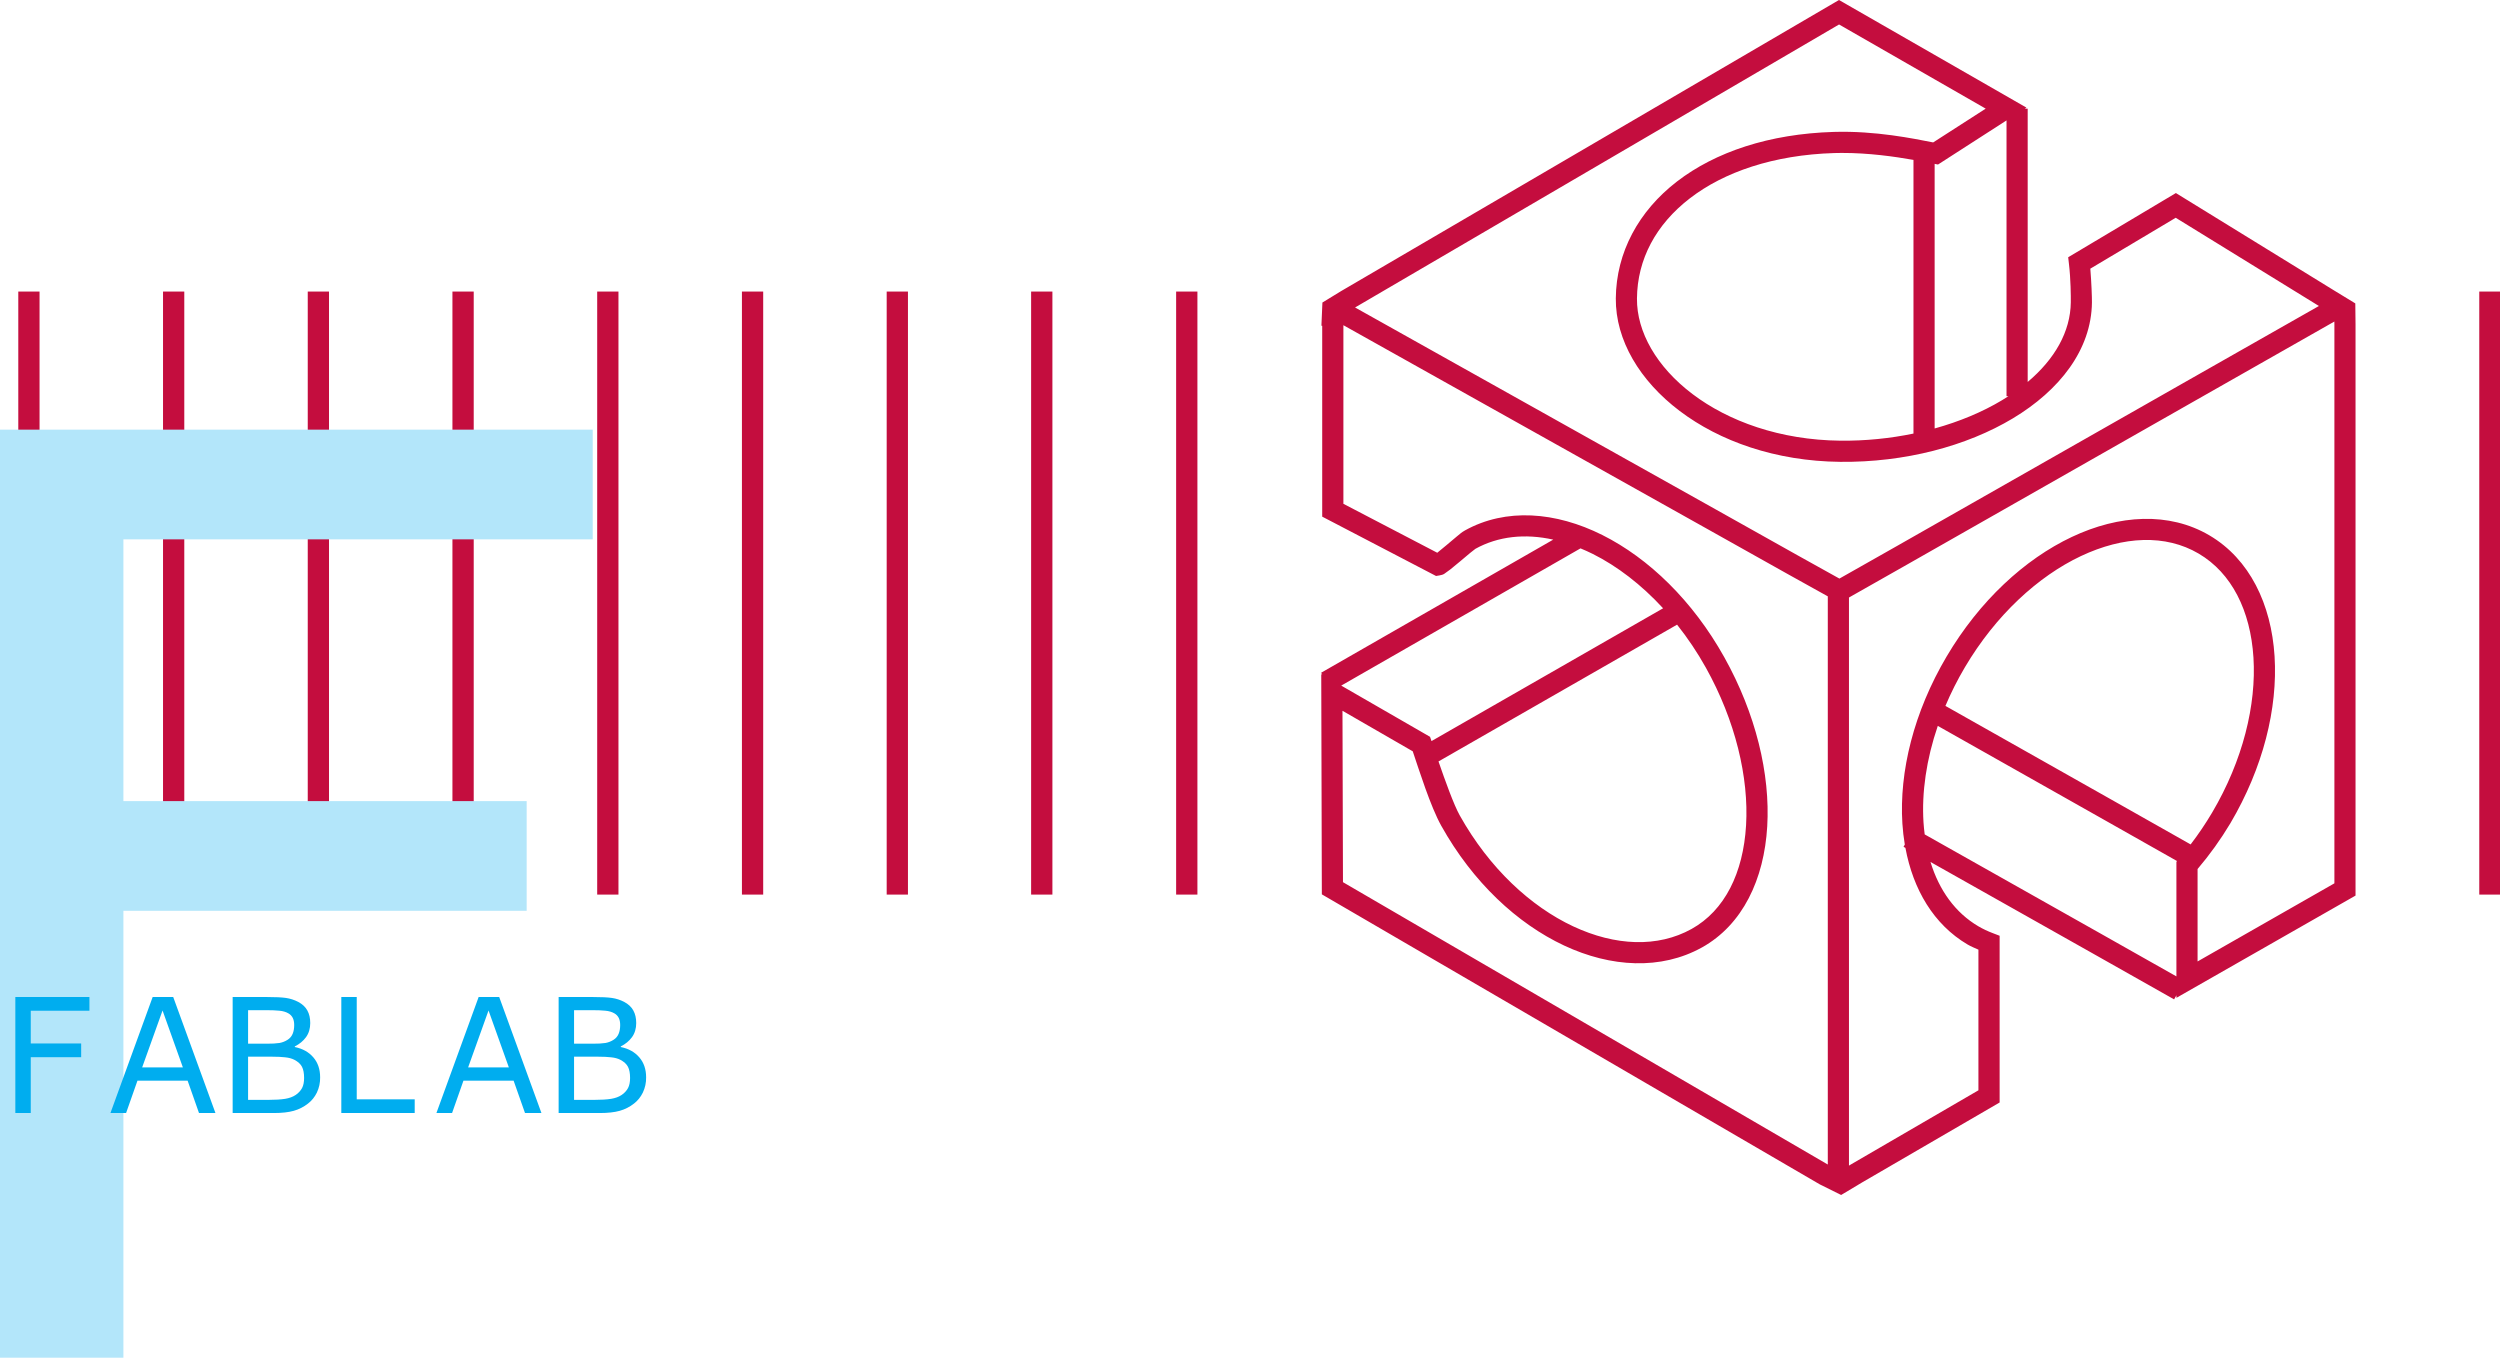
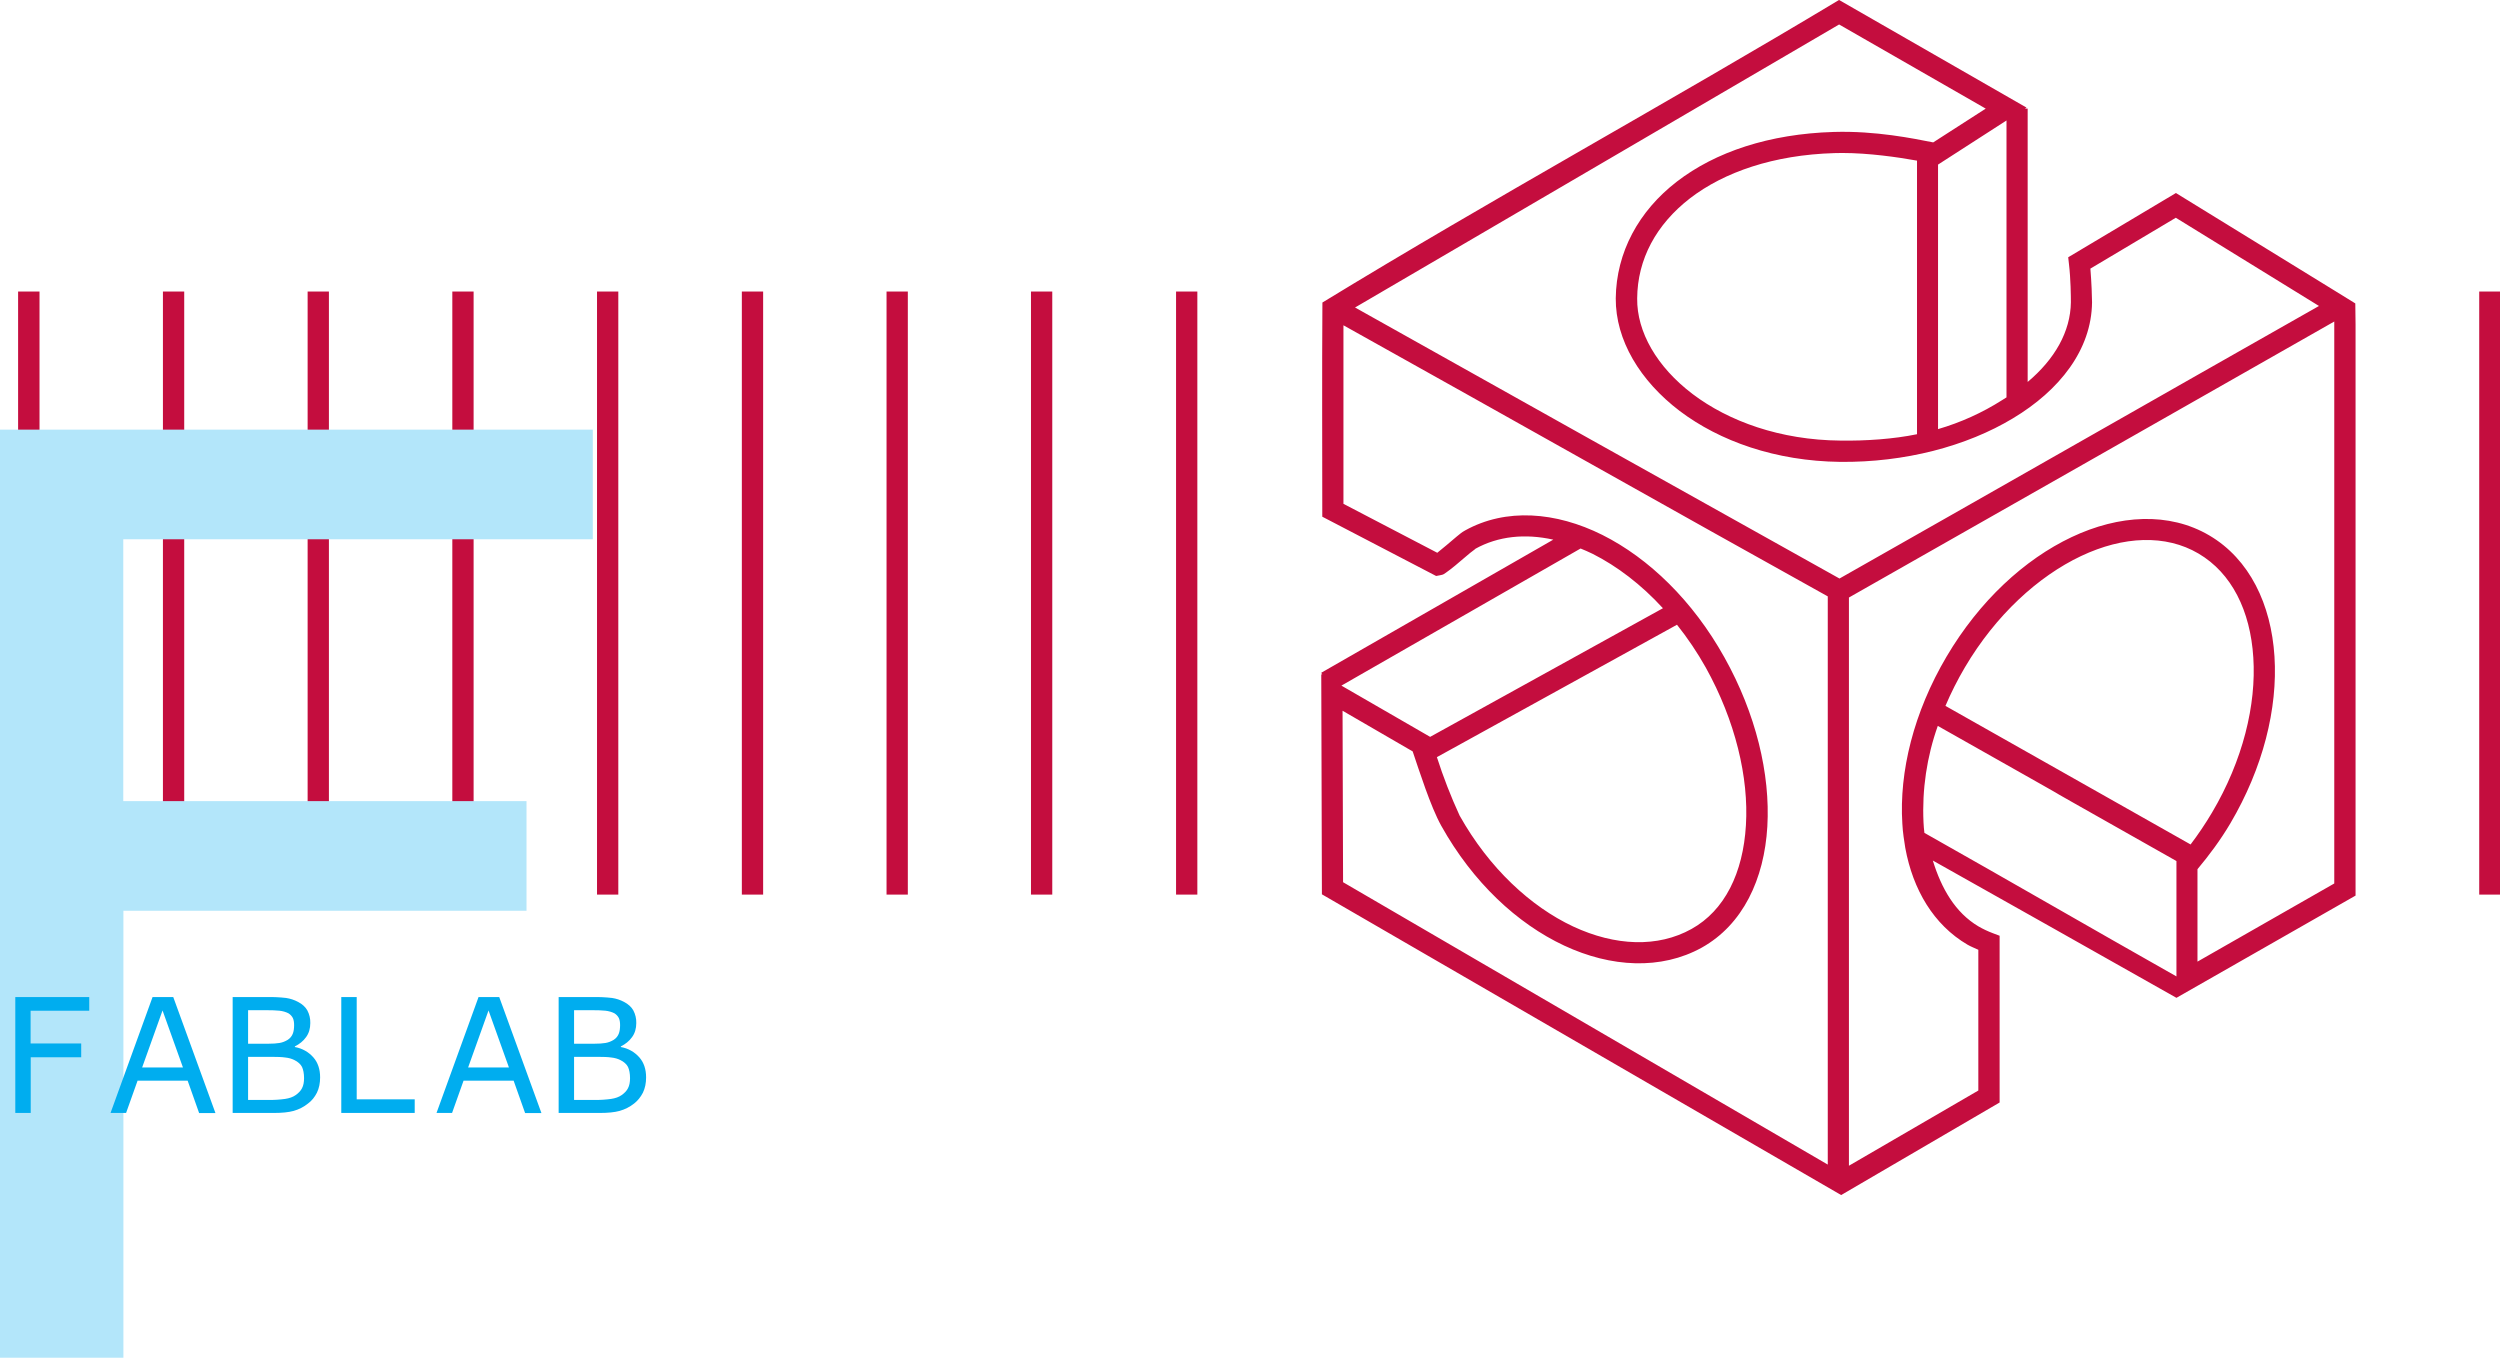
- <svg xmlns="http://www.w3.org/2000/svg" viewBox="0 0 196.104 106.5">
-   <path fill="#c40d3eff" d="M1.435 22.87v47.303h1.667V22.87H1.435zm11.353 0v47.303h1.668V22.87h-1.668zm11.352 0v47.303h1.668V22.87H24.14zm11.35 0v47.303h1.669V22.87H35.49zm11.355 0v47.303h1.668V22.87h-1.668zm11.353 0v47.303h1.668V22.87h-1.668zm11.355 0v47.303h1.668V22.87h-1.668zm11.33 0v47.303h1.669V22.87h-1.669zm11.375 0v47.303h1.669V22.87h-1.669zm102.22 0v47.303h1.669V22.87h-1.669z" />
-   <path fill="#b3e6faff" d="M46.495 42.307H9.68V62.84h31.633v8.604H9.68V106.5H0V33.702h46.495z" />
-   <path fill="#00adefff" d="M1.203 78.208v9.1h1.21v-4.382h3.954V81.85H2.413v-2.567h4.602v-1.075H1.203zm10.772 0-3.312 9.1H9.89l.892-2.537h3.936l.892 2.536h1.29l-3.313-9.1h-1.613zm6.275 0v9.1h3.226c.632 0 1.151-.058 1.559-.172a3.195 3.195 0 0 0 1.13-.574c.29-.224.52-.51.69-.856a2.67 2.67 0 0 0 .257-1.197c0-.632-.177-1.154-.531-1.565-.355-.416-.84-.687-1.455-.813v-.049c.367-.183.66-.426.88-.727.22-.306.33-.674.33-1.106 0-.383-.075-.711-.226-.984-.15-.277-.393-.503-.727-.679a3.033 3.033 0 0 0-.947-.305c-.33-.049-.827-.073-1.492-.073H18.25zm8.523 0v9.1h5.757v-1.076h-4.547v-8.024h-1.21zm10.772 0-3.312 9.1h1.228l.892-2.537h3.936l.893 2.536h1.289l-3.313-9.1h-1.613zm6.275 0v9.1h3.226c.632 0 1.151-.058 1.559-.172a3.197 3.197 0 0 0 1.13-.574c.29-.224.52-.51.69-.856a2.67 2.67 0 0 0 .258-1.197c0-.632-.178-1.154-.532-1.565-.354-.416-.84-.687-1.455-.813v-.049c.367-.183.66-.426.88-.727.22-.306.33-.674.33-1.106 0-.383-.075-.711-.226-.984-.15-.277-.393-.503-.727-.679a3.033 3.033 0 0 0-.947-.305c-.33-.049-.827-.073-1.491-.073H43.82zM19.46 79.24h1.442c.403 0 .741.013 1.014.042.273.024.506.092.697.202a.85.85 0 0 1 .354.366c.073.151.11.336.11.556 0 .265-.04.496-.122.691a.996.996 0 0 1-.403.47c-.192.123-.4.204-.624.245a5.856 5.856 0 0 1-.904.055H19.46v-2.627zm25.57 0h1.442c.403 0 .742.013 1.015.042.272.024.505.092.696.202a.851.851 0 0 1 .355.366c.073.151.11.336.11.556 0 .265-.041.496-.123.691a.996.996 0 0 1-.403.47c-.192.123-.4.204-.624.245a5.856 5.856 0 0 1-.904.055H45.03v-2.627zm-32.279.024 1.595 4.467H11.15l1.601-4.467zm25.57 0 1.595 4.467H36.72l1.601-4.467zM19.46 82.889h1.901c.4 0 .737.016 1.014.049.281.028.52.094.716.195.289.151.489.334.599.55s.164.507.164.874c0 .322-.052.585-.158.789a1.535 1.535 0 0 1-.502.543c-.215.147-.492.25-.83.306-.339.053-.773.08-1.302.08h-1.602v-3.386zm25.57 0h1.901c.4 0 .737.016 1.014.049.281.028.52.094.716.195.289.151.489.334.599.55s.164.507.164.874c0 .322-.052.585-.158.789a1.535 1.535 0 0 1-.502.543c-.215.147-.492.25-.83.306-.339.053-.773.08-1.302.08h-1.602v-3.386z" />
-   <path fill="#c40d3eff" d="m144.253 0-39.054 22.834-1.467.897-.078 1.821.062.004v14.97l8.93 4.655.274-.046c.349-.058.384-.142.496-.215.112-.073.222-.154.342-.247.24-.187.513-.416.789-.649s.551-.467.776-.652.452-.345.4-.316c1.798-.999 3.907-1.217 6.116-.727L103.632 52.77l.086.15-.077-.044.046 17.278 39.06 22.75 1.675.832 1.646-.985 10.786-6.27V73.403l-.535-.206a7.495 7.495 0 0 1-1.138-.54c-1.807-1.064-3.071-2.823-3.75-5.042l12.683 7.148 6.426 3.63.182-.323v.202l14.05-8.021V25.458l-.018-1.659-1.63-.994-12.444-7.662-8.448 5.036.061.537c.14 1.18.149 2.54.144 2.989-.024 2.318-1.264 4.471-3.382 6.256V8.524h-.228l.129-.083zm.006 1.92 11.502 6.602-4.12 2.65c-1.53-.297-4.507-.924-7.806-.824-5.054.152-9.283 1.574-12.288 3.888s-4.77 5.558-4.8 9.169c-.029 3.277 1.883 6.468 5.012 8.833s7.507 3.936 12.588 3.99c5.06.052 9.9-1.222 13.55-3.413 3.648-2.192 6.16-5.375 6.198-9.094.004-.409-.038-1.562-.127-2.647l6.699-3.992 11.232 6.92-10.787 6.13-22.305 12.693-4.52 2.56-3.257-1.812-6.381-3.578-28.355-15.876zm13.136 7.525V31.08h.147c-.164.106-.329.212-.5.314-1.532.92-3.33 1.673-5.286 2.216V12.854l.264.052zm-12.912 2.552c2.097-.005 4.113.282 5.613.546V34.01c-1.83.379-3.764.578-5.733.558-4.747-.05-8.784-1.528-11.6-3.657-2.815-2.128-4.38-4.878-4.357-7.493.026-3.085 1.489-5.81 4.155-7.865 2.667-2.054 6.553-3.403 11.323-3.547.2-.006.4-.009.599-.01zm38.628 13.225.003.246V69.29l-10.733 6.128v-7.25a26.703 26.703 0 0 0 2.568-3.581c2.579-4.365 3.728-9.03 3.472-13.11-.257-4.079-1.955-7.626-5.114-9.484-3.16-1.858-7.091-1.623-10.792.127-3.701 1.75-7.238 5.01-9.817 9.374-2.58 4.365-3.728 9.03-3.472 13.11.036.559.1 1.107.19 1.644l-.1.176.148.083c.602 3.261 2.22 6.018 4.876 7.581.276.162.566.276.851.404v11.033l-9.967 5.795-.188.113V46.87l4.59-2.602 22.308-12.693zm-77.733.288 28.458 15.934 6.385 3.58 3.154 1.754v44.569l-38.03-22.148-.039-13.445 5.512 3.18c.498 1.473 1.392 4.328 2.236 5.839 2.476 4.432 5.958 7.672 9.638 9.396 3.68 1.724 7.607 1.929 10.798.157h.004c3.218-1.79 4.887-5.372 5.13-9.495.243-4.123-.899-8.857-3.367-13.275-2.472-4.426-5.919-7.762-9.57-9.59s-7.566-2.14-10.769-.36c-.257.142-.411.284-.654.484-.243.2-.519.437-.79.665-.269.228-.533.448-.733.604l-7.363-3.84zm62.751 16.849c1.568-.043 3.042.303 4.336 1.065 2.59 1.522 4.068 4.471 4.3 8.158.232 3.687-.82 8.058-3.243 12.16a25.345 25.345 0 0 1-1.685 2.496l-5.956-3.368-13.28-7.498c.43-1.017.937-2.031 1.528-3.03 2.425-4.103 5.75-7.137 9.096-8.72 1.674-.79 3.336-1.221 4.904-1.263zm-44.151.656c.321.134.644.277.966.438 1.913.958 3.805 2.405 5.512 4.262l-18.167 10.417-.014-.041-.1-.294-6.967-4.017zm7.574 5.984a25.04 25.04 0 0 1 2.254 3.365c2.327 4.165 3.38 8.63 3.159 12.37-.22 3.74-1.67 6.687-4.28 8.138-2.64 1.465-5.967 1.346-9.286-.209-3.318-1.555-6.575-4.55-8.895-8.702-.467-.836-1.136-2.7-1.666-4.232zm20.451 7.941 13.062 7.375 5.706 3.227-.05.056v8.992l-5.791-3.272-13.954-7.866c-.04-.313-.073-.629-.094-.953-.146-2.328.221-4.926 1.121-7.559z" />
+ <svg xmlns="http://www.w3.org/2000/svg" viewBox="0 0 196.1 106.5">
+   <path fill="#c40d3eff" d="M144.25 0c-13.41 8.06-27.16 15.57-40.52 23.73-.04 5.6-.01 11.2-.01 16.8l8.93 4.65.27-.05c.35-.05.38-.14.5-.21l.34-.25c.24-.18.51-.41.79-.65l.77-.65c.23-.18.46-.34.4-.32 1.8-1 3.91-1.21 6.12-.72l-18.2 10.44.08.15-.08-.04.05 17.27 40.73 23.59 12.43-7.26V73.4l-.53-.2c-.4-.15-.78-.33-1.14-.54-1.8-1.07-2.89-2.95-3.57-5.16 6.38 3.58 12.75 7.18 19.11 10.77l14.05-8.02v-44.8l-.02-1.65-1.62-1-12.45-7.66-8.45 5.04.06.54c.14 1.18.15 2.54.15 2.99-.03 2.31-1.27 4.47-3.39 6.25V8.52h-.22l.13-.08L144.26 0zm.01 1.92 11.5 6.6-4.12 2.65c-1.53-.3-4.5-.92-7.8-.82-5.06.15-9.29 1.57-12.3 3.89-3 2.31-4.76 5.55-4.8 9.16-.02 3.28 1.9 6.47 5.02 8.84 3.13 2.36 7.5 3.93 12.59 3.99 5.06.05 9.9-1.22 13.55-3.42 3.65-2.19 6.16-5.37 6.2-9.09 0-.4-.04-1.56-.13-2.65l6.7-3.99L181.9 24c-12.7 7.2-26.46 15.06-37.61 21.38-13.09-7.3-26.73-14.95-38-21.26l37.97-22.2zm13.13 7.53v21.72l-.35.22a19.61 19.61 0 0 1-5.02 2.27V12.91l5.37-3.46zM144.5 12c2.09 0 4.37.33 5.87.6v21.46c-1.83.38-4.03.53-6 .5-4.74-.04-8.78-1.52-11.6-3.65-2.81-2.13-4.38-4.88-4.35-7.5.02-3.08 1.49-5.8 4.15-7.86 2.67-2.05 6.55-3.4 11.32-3.54l.6-.01zM1.42 22.87v47.3H3.1v-47.3H1.43zm11.36 0v47.3h1.67v-47.3h-1.67zm11.35 0v47.3h1.67v-47.3h-1.67zm11.35 0v47.3h1.67v-47.3h-1.67zm11.35 0v47.3h1.67v-47.3h-1.67zm11.36 0v47.3h1.67v-47.3H58.2zm11.35 0v47.3h1.67v-47.3h-1.67zm11.33 0v47.3h1.67v-47.3h-1.67zm11.38 0v47.3h1.67v-47.3h-1.67zm102.22 0v47.3h1.67v-47.3h-1.67zm-11.37 2.35V69.3l-10.73 6.13v-7.25c.92-1.1 1.8-2.28 2.57-3.58 2.58-4.37 3.73-9.03 3.47-13.11-.26-4.08-1.95-7.63-5.11-9.49-3.16-1.86-7.1-1.62-10.8.13-3.7 1.75-7.23 5-9.81 9.37-2.58 4.37-3.73 9.03-3.47 13.11.03.66.15 1.4.23 1.9.6 3.27 2.22 6.03 4.88 7.59.28.16.57.27.85.4v11.04l-10.15 5.9V46.87c13.93-7.91 24.57-13.97 38.07-21.65zm-77.73.29c13.77 7.68 25.7 14.43 38 21.27v44.57L105.35 69.2l-.04-13.45 5.5 3.19c.5 1.47 1.4 4.32 2.24 5.83 2.48 4.44 5.96 7.68 9.64 9.4 3.68 1.72 7.6 1.93 10.8.16 3.22-1.8 4.9-5.37 5.14-9.5.24-4.12-.9-8.86-3.37-13.27-2.47-4.43-5.92-7.77-9.57-9.6-3.65-1.82-7.57-2.13-10.77-.35-.26.14-.41.28-.66.48l-.79.67-.73.6-7.36-3.84V25.51zm62.75 16.85c1.57-.04 3.04.3 4.33 1.06 2.6 1.53 4.07 4.48 4.3 8.16.24 3.69-.81 8.06-3.24 12.16-.52.88-1.09 1.72-1.68 2.5L152.6 55.37c.43-1.01.94-2.03 1.53-3.03 2.42-4.1 5.75-7.13 9.1-8.72 1.67-.79 3.33-1.22 4.9-1.26zm-44.15.66c.32.13.64.27.97.43 1.9.96 3.8 2.4 5.5 4.26L112.18 57.8l-6.96-4.02 18.77-10.76zm7.57 5.98a25.02 25.02 0 0 1 2.26 3.36c2.32 4.17 3.38 8.63 3.15 12.37-.22 3.74-1.66 6.69-4.27 8.14-2.64 1.47-5.97 1.35-9.29-.2-3.32-1.56-6.58-4.56-8.9-8.7a40.67 40.67 0 0 1-1.78-4.58L131.55 49zM152 56.94c18.77 10.6-.04 0 18.72 10.6v9.05c-6.58-3.72-13.19-7.55-19.77-11.26-.04-.31-.05-.5-.07-.83a19.8 19.8 0 0 1 1.12-7.56z" />
+   <path fill="#b3e6faff" d="M46.5 42.3H9.67v20.54h31.63v8.6H9.68v35.06H0V33.7h46.5Z" />
+   <path fill="#00adefff" d="M1.2 78.2v9.1h1.21v-4.37h3.96v-1.08H2.4v-2.57h4.6v-1.07h-5.8zm10.77 0-3.3 9.1h1.22l.9-2.53h3.93l.9 2.54h1.28l-3.31-9.1h-1.62zm6.28 0v9.1h3.23c.63 0 1.15-.05 1.55-.16.42-.12.8-.31 1.13-.58.3-.22.52-.5.7-.85.17-.35.25-.75.25-1.2 0-.63-.17-1.16-.53-1.57a2.5 2.5 0 0 0-1.45-.81v-.05c.36-.18.66-.42.88-.73.22-.3.33-.67.33-1.1a2 2 0 0 0-.23-.99c-.15-.27-.4-.5-.73-.67-.3-.16-.61-.26-.94-.31a11.1 11.1 0 0 0-1.5-.07h-2.69zm8.52 0v9.1h5.76v-1.07h-4.55v-8.02h-1.2zm10.77 0-3.3 9.1h1.22l.9-2.53h3.93l.9 2.54h1.28l-3.31-9.1h-1.62zm6.28 0v9.1h3.23c.63 0 1.15-.05 1.55-.16.42-.12.8-.31 1.14-.58.28-.22.51-.5.69-.85.17-.35.25-.75.25-1.2 0-.63-.17-1.16-.53-1.57a2.5 2.5 0 0 0-1.45-.81v-.05c.36-.18.66-.42.88-.73.22-.3.33-.67.33-1.1a2 2 0 0 0-.23-.99c-.15-.27-.4-.5-.73-.67-.3-.16-.61-.26-.94-.31a11.1 11.1 0 0 0-1.5-.07h-2.69zm-24.36 1.04h1.44c.4 0 .74.01 1.02.04.27.03.5.1.7.2.16.1.27.22.35.37.07.15.1.34.1.56 0 .26-.03.5-.11.69a1 1 0 0 1-.4.47c-.2.12-.4.2-.63.24-.23.04-.53.06-.9.06h-1.57v-2.63zm25.57 0h1.44c.4 0 .74.01 1.02.04.27.03.5.1.7.2.16.1.27.22.35.37.07.15.1.34.1.56 0 .26-.03.5-.11.69a1 1 0 0 1-.4.47c-.2.12-.4.2-.63.24-.23.04-.53.06-.9.06h-1.57v-2.63zm-32.28.02 1.6 4.47h-3.2l1.6-4.47zm25.57 0 1.6 4.47h-3.2l1.6-4.47zM19.46 82.9h1.9c.4 0 .74.01 1.01.05.29.03.52.1.72.2.29.14.49.33.6.54.1.22.16.51.16.88 0 .32-.05.58-.16.79-.1.2-.27.38-.5.54-.21.15-.49.25-.83.3a8.7 8.7 0 0 1-1.3.08h-1.6V82.9zm25.57 0h1.9c.4 0 .74.01 1.01.05.29.03.52.1.72.2.29.14.49.33.6.54.1.22.16.51.16.88 0 .32-.05.58-.16.79-.1.2-.27.38-.5.54-.21.15-.49.25-.83.3a8.7 8.7 0 0 1-1.3.08h-1.6V82.9z" />
</svg>
